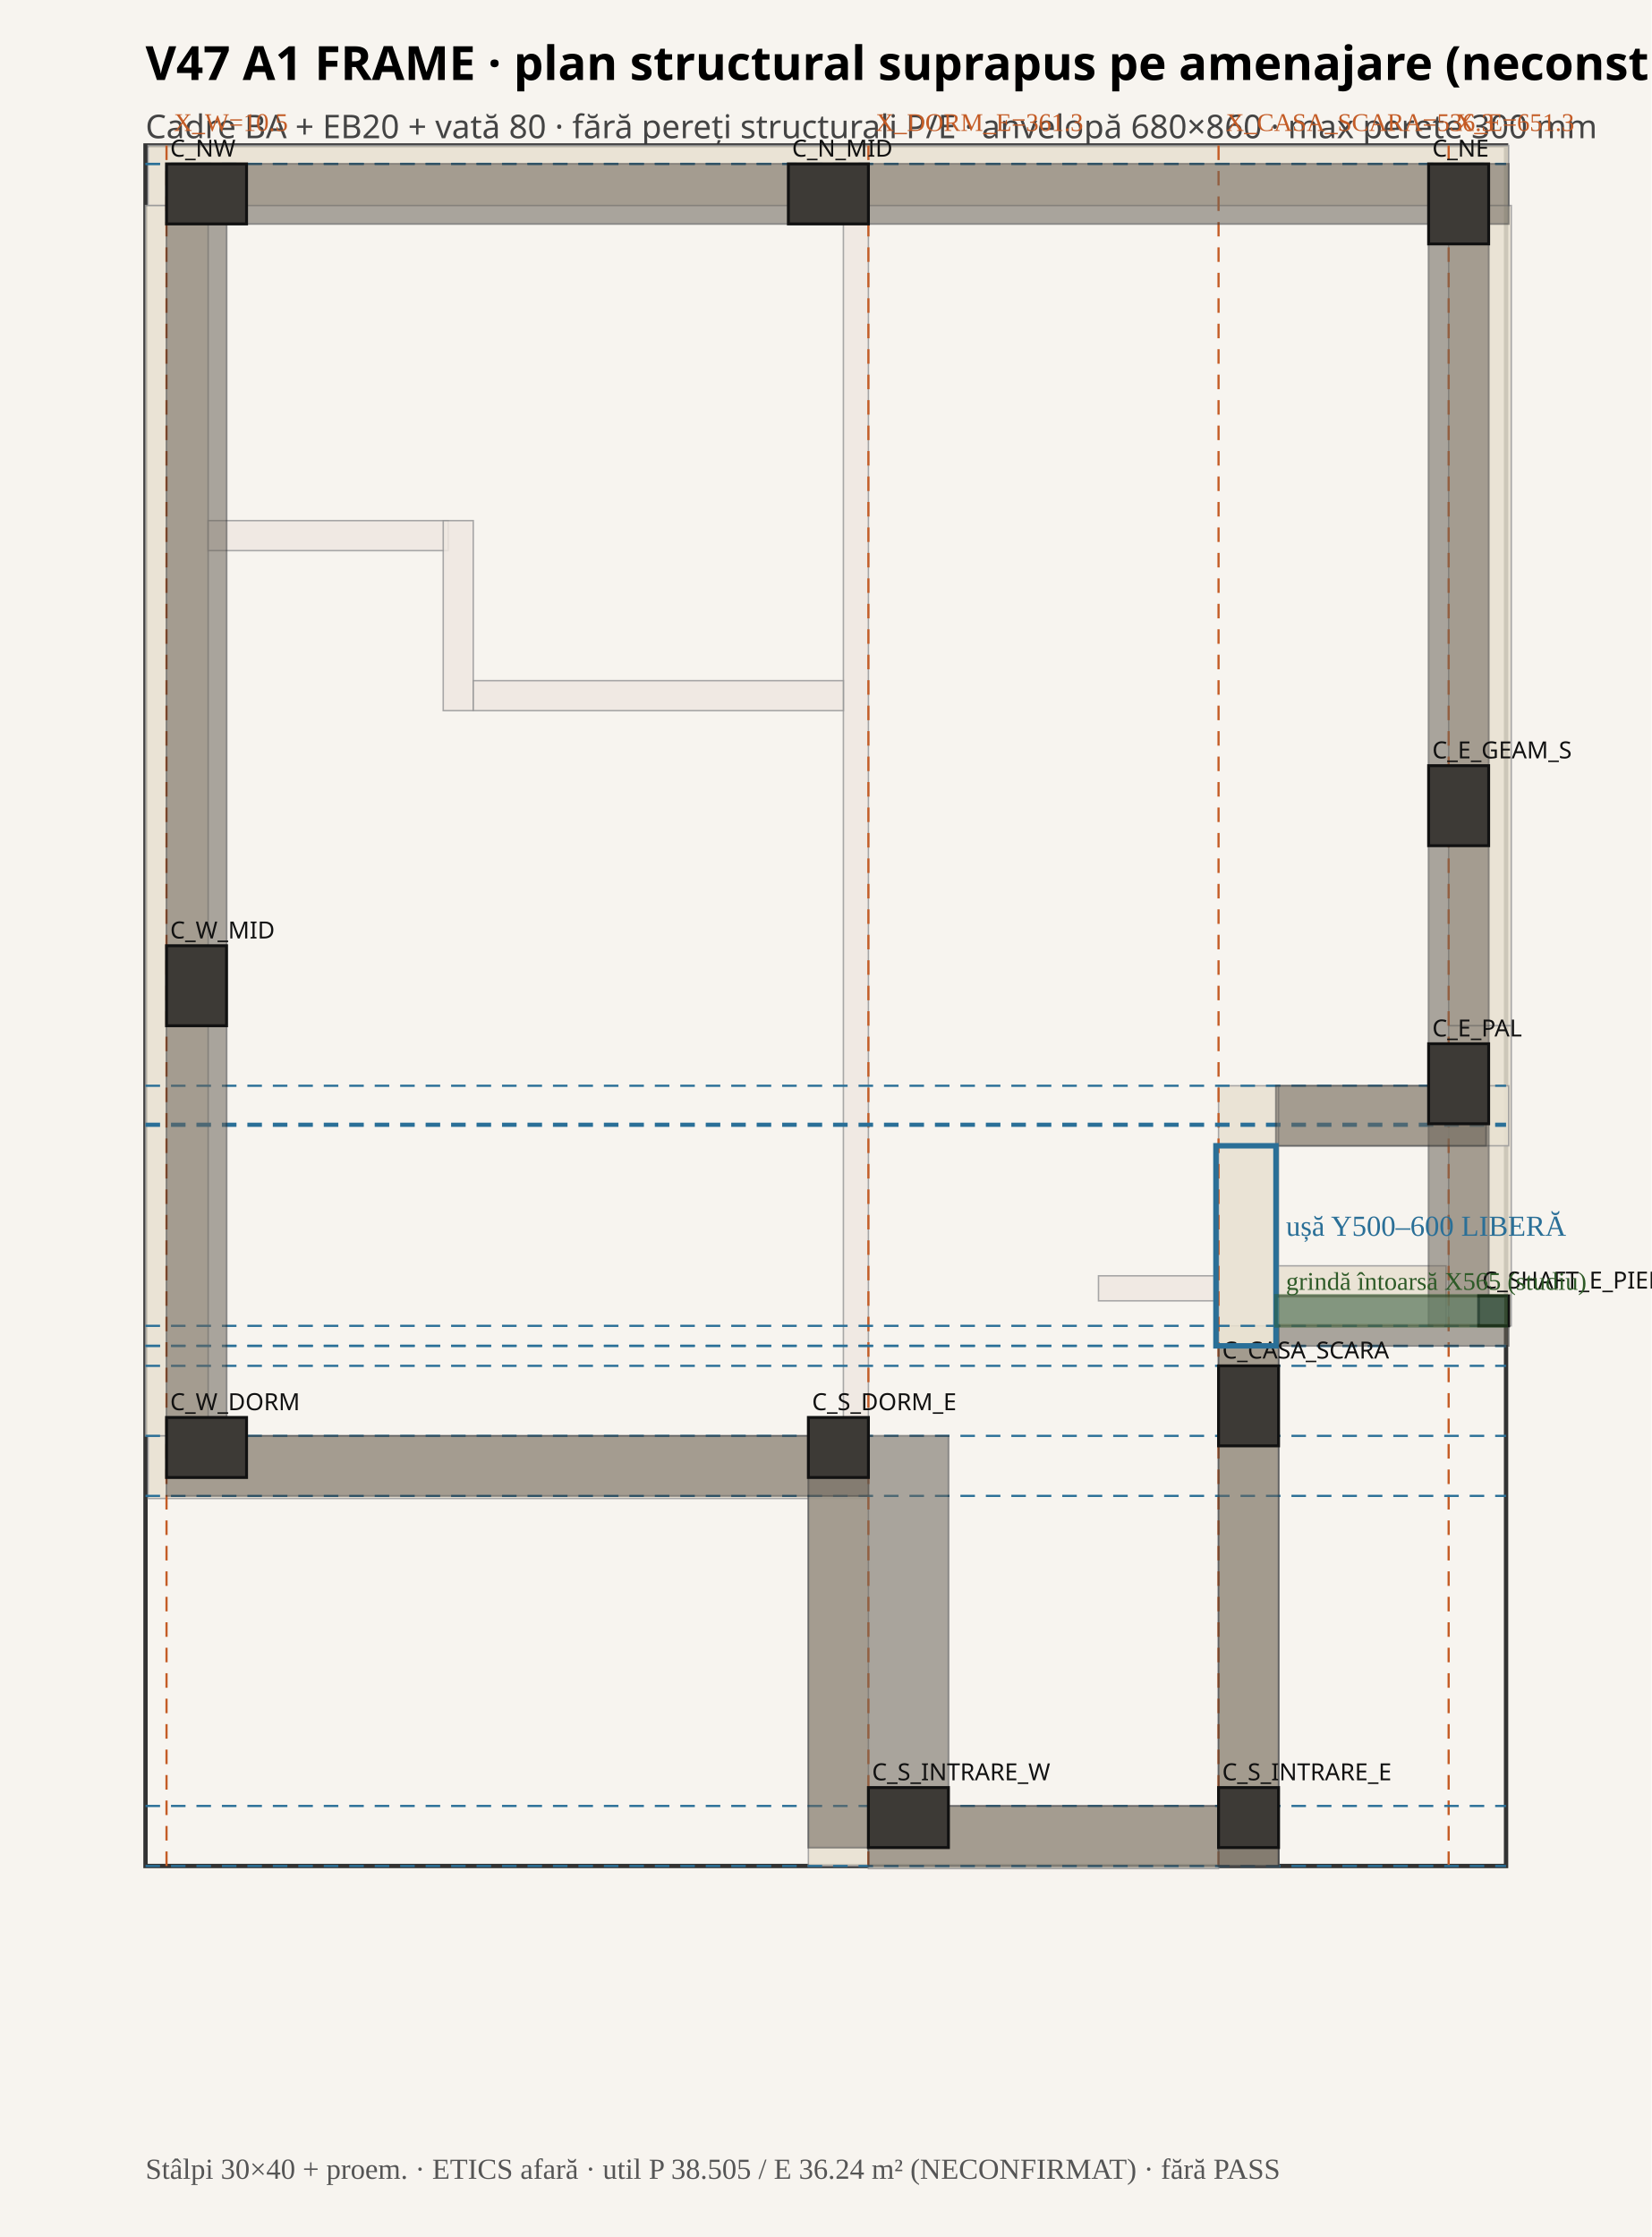
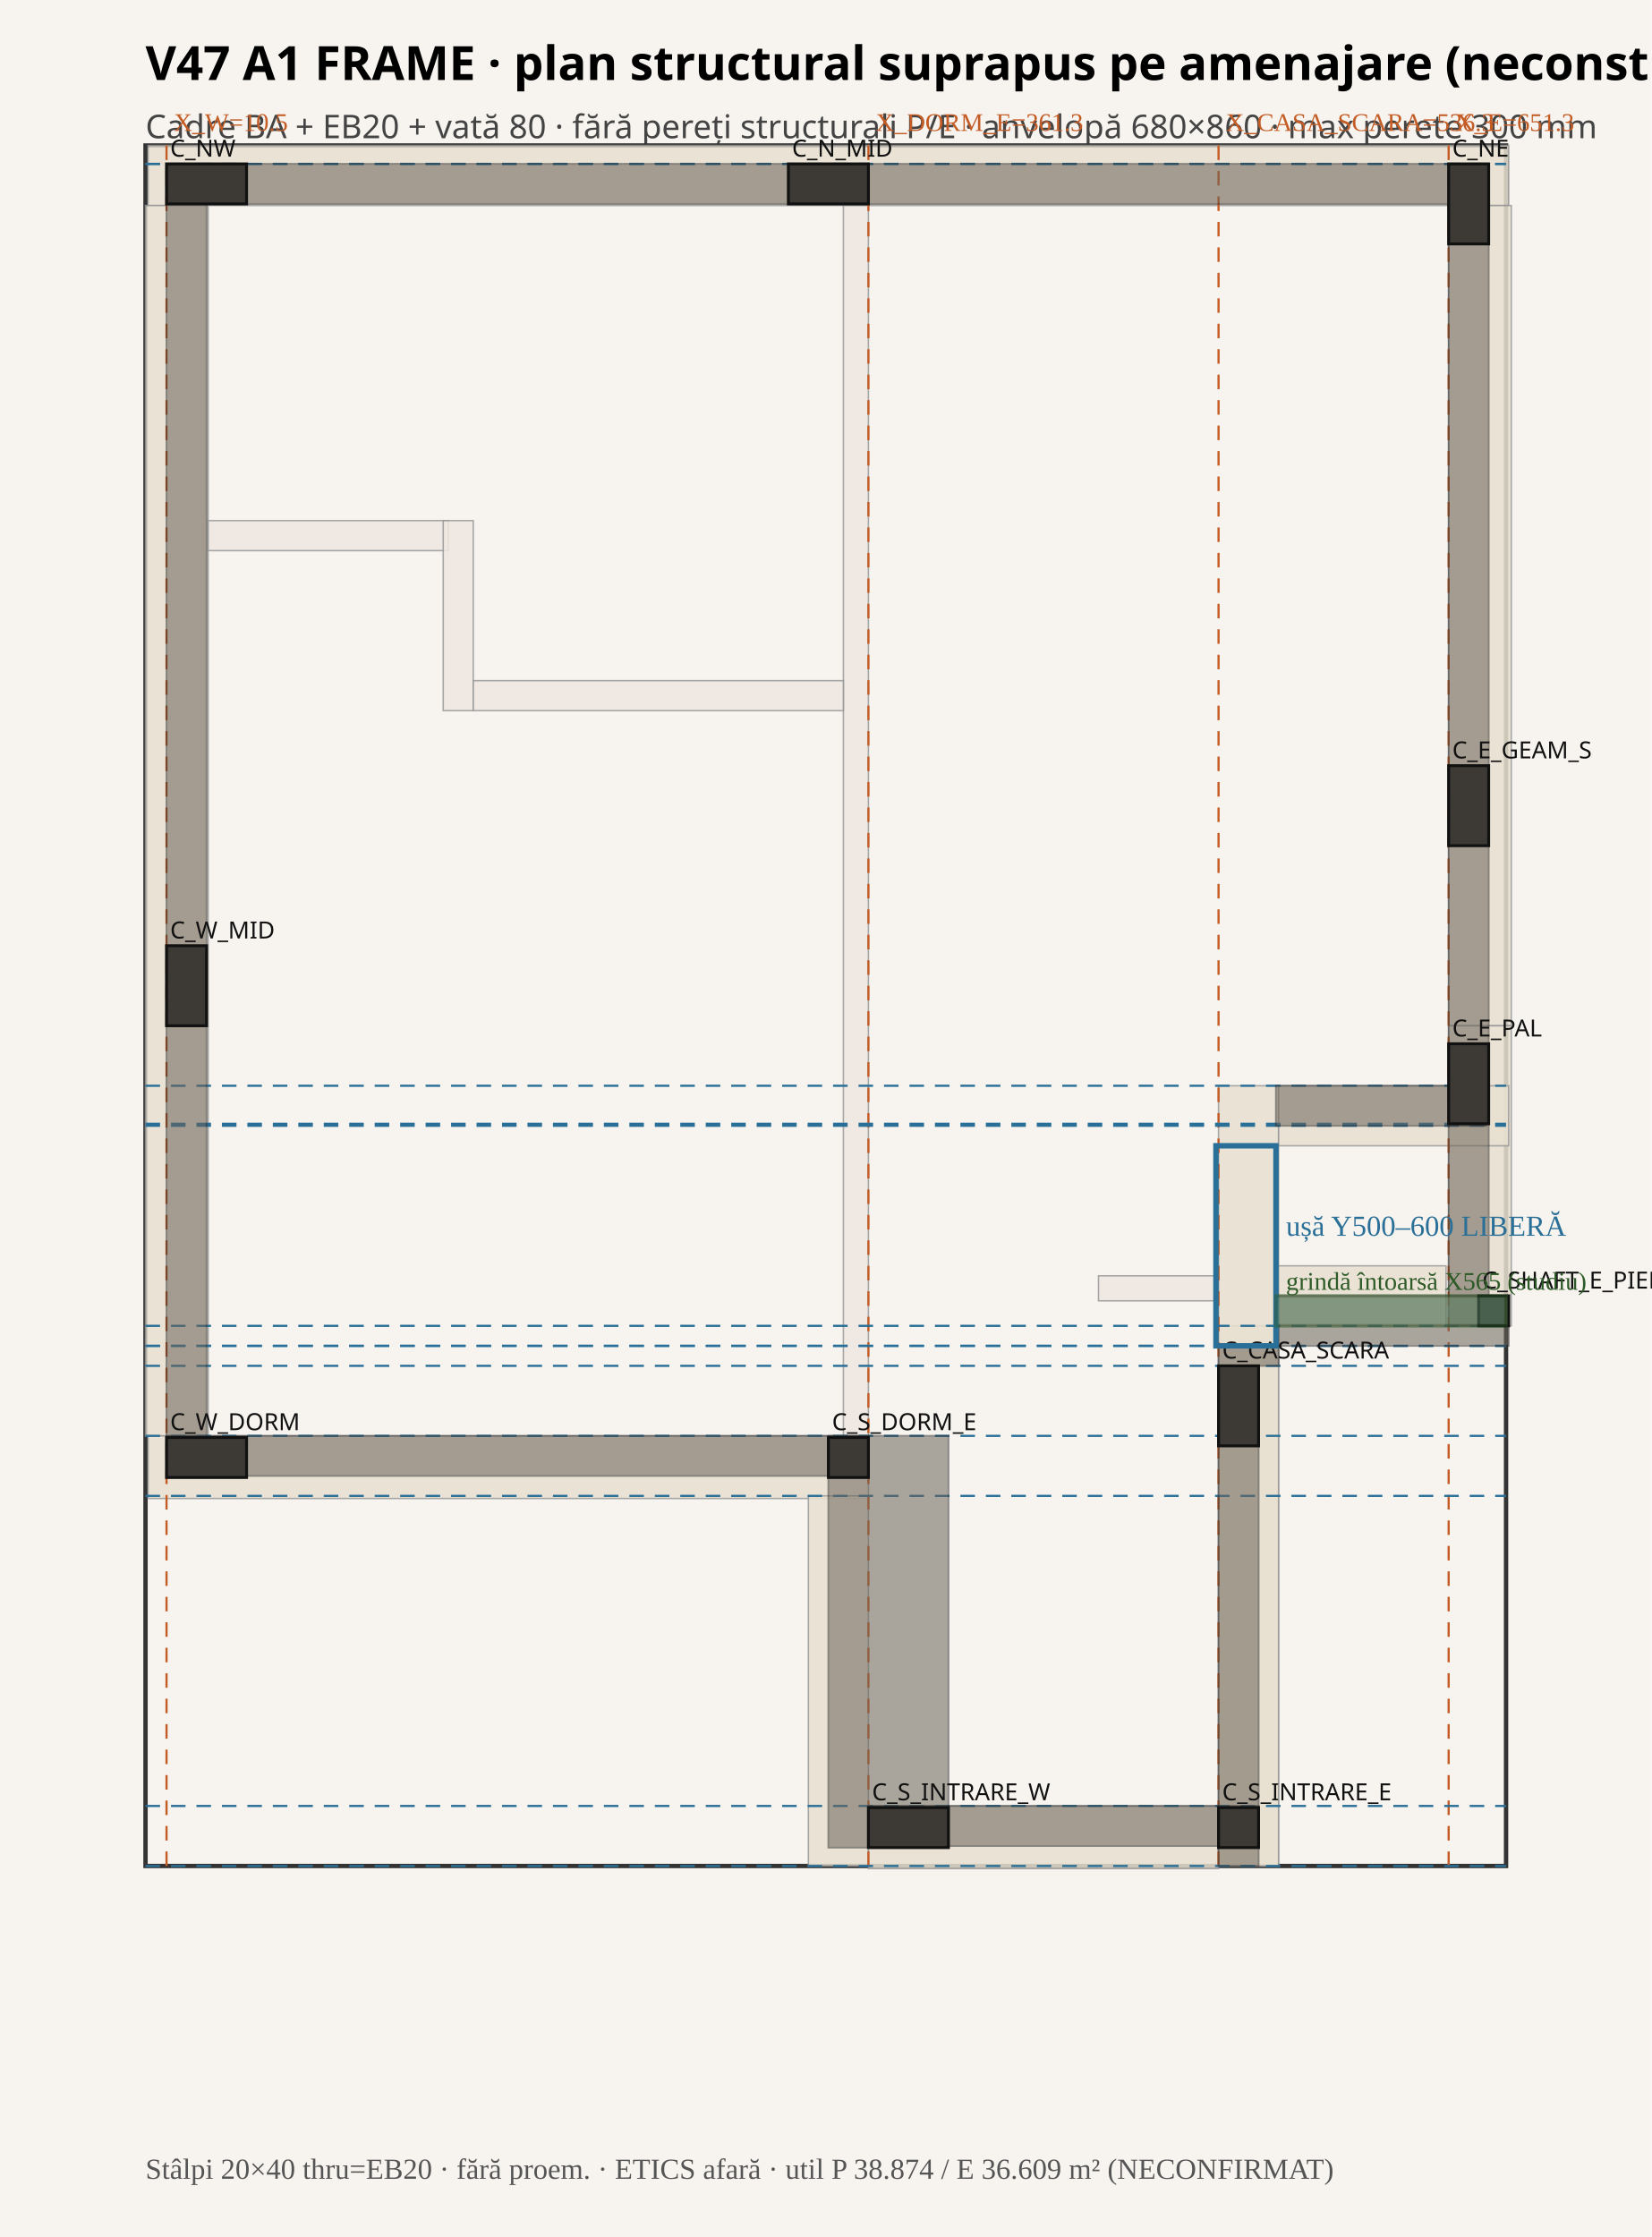
<svg xmlns="http://www.w3.org/2000/svg" width="454" height="615" viewBox="0 0 454 615">
  <rect width="100%" height="100%" fill="#f7f4ef" />
  <text x="40" y="22" font-size="13" font-weight="600" font-family="IBM Plex Sans,Segoe UI,sans-serif">V47 A1 FRAME · plan structural suprapus pe amenajare (neconstruibil)</text>
  <text x="40" y="38" font-size="9" fill="#444" font-family="IBM Plex Sans,Segoe UI,sans-serif">Cadre BA + EB20 + vată 80 · fără pereți structurali P/E · anvelopă 680×860 · max perete 300 mm</text>
  <rect x="40" y="40" width="374" height="473" fill="none" stroke="#333" stroke-width="1.2" />
  <rect x="40.715" y="40" width="374" height="16.5" fill="#e8e0d0" stroke="#999" stroke-width="0.4" opacity="0.85" />
  <rect x="40" y="56.5" width="17.215" height="338.25" fill="#e8e0d0" stroke="#999" stroke-width="0.4" opacity="0.85" />
  <rect x="398.215" y="56.5" width="17.215" height="225.5" fill="#e8e0d0" stroke="#999" stroke-width="0.4" opacity="0.85" />
  <rect x="238.715" y="496.5" width="96.25" height="17.215" fill="#e8e0d0" stroke="#999" stroke-width="0.4" opacity="0.85" />
  <rect x="40.715" y="394.75" width="198" height="17.215" fill="#e8e0d0" stroke="#999" stroke-width="0.4" opacity="0.85" />
  <rect x="231.84" y="56.5" width="6.875" height="338.25" fill="#eee8e0" stroke="#999" stroke-width="0.4" opacity="0.85" />
  <rect x="57.215" y="143.125" width="66" height="8.25" fill="#eee8e0" stroke="#999" stroke-width="0.4" opacity="0.85" />
  <rect x="121.84" y="143.125" width="8.25" height="52.25" fill="#eee8e0" stroke="#999" stroke-width="0.4" opacity="0.85" />
  <rect x="130.09" y="187.125" width="101.75" height="8.25" fill="#eee8e0" stroke="#999" stroke-width="0.4" opacity="0.85" />
  <rect x="334.965" y="364.5" width="16.5" height="148.5" fill="#e8e0d0" stroke="#999" stroke-width="0.4" opacity="0.85" />
  <rect x="301.965" y="350.75" width="33" height="6.875" fill="#eee8e0" stroke="#999" stroke-width="0.4" opacity="0.85" />
  <rect x="222.215" y="411.25" width="16.5" height="101.75" fill="#e8e0d0" stroke="#999" stroke-width="0.4" opacity="0.85" />
  <rect x="398.215" y="282" width="17.215" height="82.5" fill="#e8e0d0" stroke="#999" stroke-width="0.4" opacity="0.85" />
  <rect x="350.75" y="348" width="46.75" height="16.5" fill="#e8e0d0" stroke="#999" stroke-width="0.4" opacity="0.85" />
  <rect x="334.965" y="298.5" width="16.5" height="214.5" fill="#e8e0d0" stroke="#999" stroke-width="0.4" opacity="0.85" />
  <rect x="351.465" y="298.5" width="63.25" height="16.5" fill="#e8e0d0" stroke="#999" stroke-width="0.4" opacity="0.85" />
  <line x1="45.775" y1="40" x2="45.775" y2="513" stroke="#c45c26" stroke-width="0.6" stroke-dasharray="4 3" />
  <text x="47.775" y="36" font-size="7" fill="#c45c26">X_W=10.5</text>
  <line x1="334.965" y1="40" x2="334.965" y2="513" stroke="#c45c26" stroke-width="0.6" stroke-dasharray="4 3" />
  <text x="336.965" y="36" font-size="7" fill="#c45c26">X_CASA_SCARA=536.3</text>
  <line x1="398.215" y1="40" x2="398.215" y2="513" stroke="#c45c26" stroke-width="0.6" stroke-dasharray="4 3" />
  <text x="400.215" y="36" font-size="7" fill="#c45c26">X_E=651.3</text>
  <line x1="238.715" y1="40" x2="238.715" y2="513" stroke="#c45c26" stroke-width="0.6" stroke-dasharray="4 3" />
  <text x="240.715" y="36" font-size="7" fill="#c45c26">X_DORM_E=361.3</text>
  <line x1="40" y1="45.06" x2="414" y2="45.06" stroke="#2a6f97" stroke-width="0.6" stroke-dasharray="4 3" />
  <line x1="40" y1="45.06" x2="414" y2="45.06" stroke="#2a6f97" stroke-width="0.6" stroke-dasharray="4 3" />
  <line x1="40" y1="298.5" x2="414" y2="298.5" stroke="#2a6f97" stroke-width="0.6" stroke-dasharray="4 3" />
  <line x1="40" y1="308.95" x2="414" y2="308.95" stroke="#2a6f97" stroke-width="0.6" stroke-dasharray="4 3" />
  <line x1="40" y1="309.5" x2="414" y2="309.5" stroke="#2a6f97" stroke-width="0.6" stroke-dasharray="4 3" />
  <line x1="40" y1="364.5" x2="414" y2="364.5" stroke="#2a6f97" stroke-width="0.6" stroke-dasharray="4 3" />
  <line x1="40" y1="370" x2="414" y2="370" stroke="#2a6f97" stroke-width="0.6" stroke-dasharray="4 3" />
  <line x1="40" y1="370" x2="414" y2="370" stroke="#2a6f97" stroke-width="0.6" stroke-dasharray="4 3" />
  <line x1="40" y1="375.5" x2="414" y2="375.5" stroke="#2a6f97" stroke-width="0.6" stroke-dasharray="4 3" />
  <line x1="40" y1="394.75" x2="414" y2="394.75" stroke="#2a6f97" stroke-width="0.6" stroke-dasharray="4 3" />
  <line x1="40" y1="411.25" x2="414" y2="411.25" stroke="#2a6f97" stroke-width="0.6" stroke-dasharray="4 3" />
  <line x1="40" y1="496.5" x2="414" y2="496.5" stroke="#2a6f97" stroke-width="0.6" stroke-dasharray="4 3" />
  <line x1="40" y1="513" x2="414" y2="513" stroke="#2a6f97" stroke-width="0.6" stroke-dasharray="4 3" />
-   <rect x="45.775" y="45.06" width="368.94" height="16.5" fill="#6a6358" opacity="0.55" stroke="#333" stroke-width="0.5" />
-   <rect x="45.775" y="45.06" width="16.5" height="361.13" fill="#6a6358" opacity="0.55" stroke="#333" stroke-width="0.5" />
-   <rect x="392.715" y="45.06" width="16.5" height="319.44" fill="#6a6358" opacity="0.55" stroke="#333" stroke-width="0.5" />
-   <rect x="334.965" y="375.5" width="16.5" height="137.5" fill="#6a6358" opacity="0.55" stroke="#333" stroke-width="0.5" />
+   <rect x="45.775" y="45.06" width="363.44" height="11" fill="#6a6358" opacity="0.55" stroke="#333" stroke-width="0.5" />
+   <rect x="45.775" y="45.06" width="11" height="361.13" fill="#6a6358" opacity="0.55" stroke="#333" stroke-width="0.5" />
+   <rect x="398.215" y="45.06" width="11" height="319.44" fill="#6a6358" opacity="0.55" stroke="#333" stroke-width="0.5" />
+   <rect x="334.965" y="375.5" width="11" height="137.5" fill="#6a6358" opacity="0.55" stroke="#333" stroke-width="0.5" />
  <rect x="351.465" y="356.25" width="63.25" height="13.75" fill="#6a6358" opacity="0.55" stroke="#333" stroke-width="0.5" />
  <rect x="334.965" y="370" width="16.5" height="5.5" fill="#6a6358" opacity="0.55" stroke="#333" stroke-width="0.5" />
-   <rect x="45.775" y="394.75" width="192.94" height="16.5" fill="#6a6358" opacity="0.55" stroke="#333" stroke-width="0.5" />
-   <rect x="222.215" y="394.75" width="38.5" height="113.19" fill="#6a6358" opacity="0.55" stroke="#333" stroke-width="0.5" />
-   <rect x="238.715" y="496.5" width="112.75" height="16.5" fill="#6a6358" opacity="0.55" stroke="#333" stroke-width="0.5" />
-   <rect x="350.75" y="298.5" width="57.75" height="16.5" fill="#6a6358" opacity="0.55" stroke="#333" stroke-width="0.5" />
-   <rect x="45.775" y="45.06" width="22" height="16.5" fill="#3d3a36" stroke="#111" stroke-width="0.8" />
+   <rect x="45.775" y="394.75" width="192.94" height="11" fill="#6a6358" opacity="0.55" stroke="#333" stroke-width="0.5" />
+   <rect x="227.715" y="394.75" width="33" height="113.19" fill="#6a6358" opacity="0.55" stroke="#333" stroke-width="0.5" />
+   <rect x="238.715" y="496.5" width="107.25" height="11" fill="#6a6358" opacity="0.55" stroke="#333" stroke-width="0.5" />
+   <rect x="350.75" y="298.5" width="57.75" height="11" fill="#6a6358" opacity="0.55" stroke="#333" stroke-width="0.5" />
+   <rect x="45.775" y="45.06" width="22" height="11" fill="#3d3a36" stroke="#111" stroke-width="0.8" />
  <text x="46.775" y="43.06" font-size="6.5" fill="#111" font-family="IBM Plex Sans,Segoe UI,sans-serif">C_NW</text>
-   <rect x="216.715" y="45.06" width="22" height="16.5" fill="#3d3a36" stroke="#111" stroke-width="0.8" />
+   <rect x="216.715" y="45.06" width="22" height="11" fill="#3d3a36" stroke="#111" stroke-width="0.8" />
  <text x="217.715" y="43.06" font-size="6.5" fill="#111" font-family="IBM Plex Sans,Segoe UI,sans-serif">C_N_MID</text>
-   <rect x="392.715" y="45.06" width="16.5" height="22" fill="#3d3a36" stroke="#111" stroke-width="0.8" />
-   <text x="393.715" y="43.06" font-size="6.5" fill="#111" font-family="IBM Plex Sans,Segoe UI,sans-serif">C_NE</text>
-   <rect x="45.775" y="260" width="16.5" height="22" fill="#3d3a36" stroke="#111" stroke-width="0.8" />
+   <rect x="398.215" y="45.06" width="11" height="22" fill="#3d3a36" stroke="#111" stroke-width="0.8" />
+   <text x="399.215" y="43.06" font-size="6.5" fill="#111" font-family="IBM Plex Sans,Segoe UI,sans-serif">C_NE</text>
+   <rect x="45.775" y="260" width="11" height="22" fill="#3d3a36" stroke="#111" stroke-width="0.8" />
  <text x="46.775" y="258" font-size="6.5" fill="#111" font-family="IBM Plex Sans,Segoe UI,sans-serif">C_W_MID</text>
-   <rect x="45.775" y="389.69" width="22" height="16.5" fill="#3d3a36" stroke="#111" stroke-width="0.8" />
-   <text x="46.775" y="387.69" font-size="6.5" fill="#111" font-family="IBM Plex Sans,Segoe UI,sans-serif">C_W_DORM</text>
-   <rect x="222.215" y="389.69" width="16.5" height="16.5" fill="#3d3a36" stroke="#111" stroke-width="0.8" />
-   <text x="223.215" y="387.69" font-size="6.5" fill="#111" font-family="IBM Plex Sans,Segoe UI,sans-serif">C_S_DORM_E</text>
-   <rect x="392.715" y="210.5" width="16.5" height="22" fill="#3d3a36" stroke="#111" stroke-width="0.8" />
-   <text x="393.715" y="208.5" font-size="6.5" fill="#111" font-family="IBM Plex Sans,Segoe UI,sans-serif">C_E_GEAM_S</text>
-   <rect x="392.715" y="286.95" width="16.5" height="22" fill="#3d3a36" stroke="#111" stroke-width="0.8" />
-   <text x="393.715" y="284.95" font-size="6.5" fill="#111" font-family="IBM Plex Sans,Segoe UI,sans-serif">C_E_PAL</text>
-   <rect x="334.965" y="375.5" width="16.5" height="22" fill="#3d3a36" stroke="#111" stroke-width="0.8" />
+   <rect x="45.775" y="395.19" width="22" height="11" fill="#3d3a36" stroke="#111" stroke-width="0.8" />
+   <text x="46.775" y="393.19" font-size="6.5" fill="#111" font-family="IBM Plex Sans,Segoe UI,sans-serif">C_W_DORM</text>
+   <rect x="227.715" y="395.19" width="11" height="11" fill="#3d3a36" stroke="#111" stroke-width="0.8" />
+   <text x="228.715" y="393.19" font-size="6.5" fill="#111" font-family="IBM Plex Sans,Segoe UI,sans-serif">C_S_DORM_E</text>
+   <rect x="398.215" y="210.5" width="11" height="22" fill="#3d3a36" stroke="#111" stroke-width="0.8" />
+   <text x="399.215" y="208.5" font-size="6.5" fill="#111" font-family="IBM Plex Sans,Segoe UI,sans-serif">C_E_GEAM_S</text>
+   <rect x="398.215" y="286.95" width="11" height="22" fill="#3d3a36" stroke="#111" stroke-width="0.8" />
+   <text x="399.215" y="284.95" font-size="6.5" fill="#111" font-family="IBM Plex Sans,Segoe UI,sans-serif">C_E_PAL</text>
+   <rect x="334.965" y="375.5" width="11" height="22" fill="#3d3a36" stroke="#111" stroke-width="0.8" />
  <text x="335.965" y="373.5" font-size="6.5" fill="#111" font-family="IBM Plex Sans,Segoe UI,sans-serif">C_CASA_SCARA</text>
  <rect x="406.465" y="356.25" width="8.25" height="8.25" fill="#3d3a36" stroke="#111" stroke-width="0.8" />
  <text x="407.465" y="354.25" font-size="6.5" fill="#111" font-family="IBM Plex Sans,Segoe UI,sans-serif">C_SHAFT_E_PIER</text>
-   <rect x="238.715" y="491.44" width="22" height="16.5" fill="#3d3a36" stroke="#111" stroke-width="0.8" />
-   <text x="239.715" y="489.44" font-size="6.5" fill="#111" font-family="IBM Plex Sans,Segoe UI,sans-serif">C_S_INTRARE_W</text>
-   <rect x="334.965" y="491.44" width="16.5" height="16.5" fill="#3d3a36" stroke="#111" stroke-width="0.8" />
-   <text x="335.965" y="489.44" font-size="6.5" fill="#111" font-family="IBM Plex Sans,Segoe UI,sans-serif">C_S_INTRARE_E</text>
+   <rect x="238.715" y="496.94" width="22" height="11" fill="#3d3a36" stroke="#111" stroke-width="0.8" />
+   <text x="239.715" y="494.94" font-size="6.5" fill="#111" font-family="IBM Plex Sans,Segoe UI,sans-serif">C_S_INTRARE_W</text>
+   <rect x="334.965" y="496.94" width="11" height="11" fill="#3d3a36" stroke="#111" stroke-width="0.8" />
+   <text x="335.965" y="494.94" font-size="6.5" fill="#111" font-family="IBM Plex Sans,Segoe UI,sans-serif">C_S_INTRARE_E</text>
  <rect x="334.25" y="315" width="16.5" height="55" fill="none" stroke="#2a6f97" stroke-width="1.5" />
  <text x="353.5" y="339.75" font-size="8" fill="#2a6f97">ușă Y500–600 LIBERĂ</text>
  <rect x="350.75" y="356.25" width="63.25" height="8.25" fill="#5a8f6a" opacity="0.45" stroke="#2d5a27" />
  <text x="353.5" y="354.6" font-size="7" fill="#2d5a27">grindă întoarsă X565 (studiu)</text>
-   <text x="40" y="599" font-size="8" fill="#555">Stâlpi 30×40 + proem. · ETICS afară · util P 38.505 / E 36.24 m² (NECONFIRMAT) · fără PASS</text>
+   <text x="40" y="599" font-size="8" fill="#555">Stâlpi 20×40 thru=EB20 · fără proem. · ETICS afară · util P 38.874 / E 36.609 m² (NECONFIRMAT)</text>
</svg>
